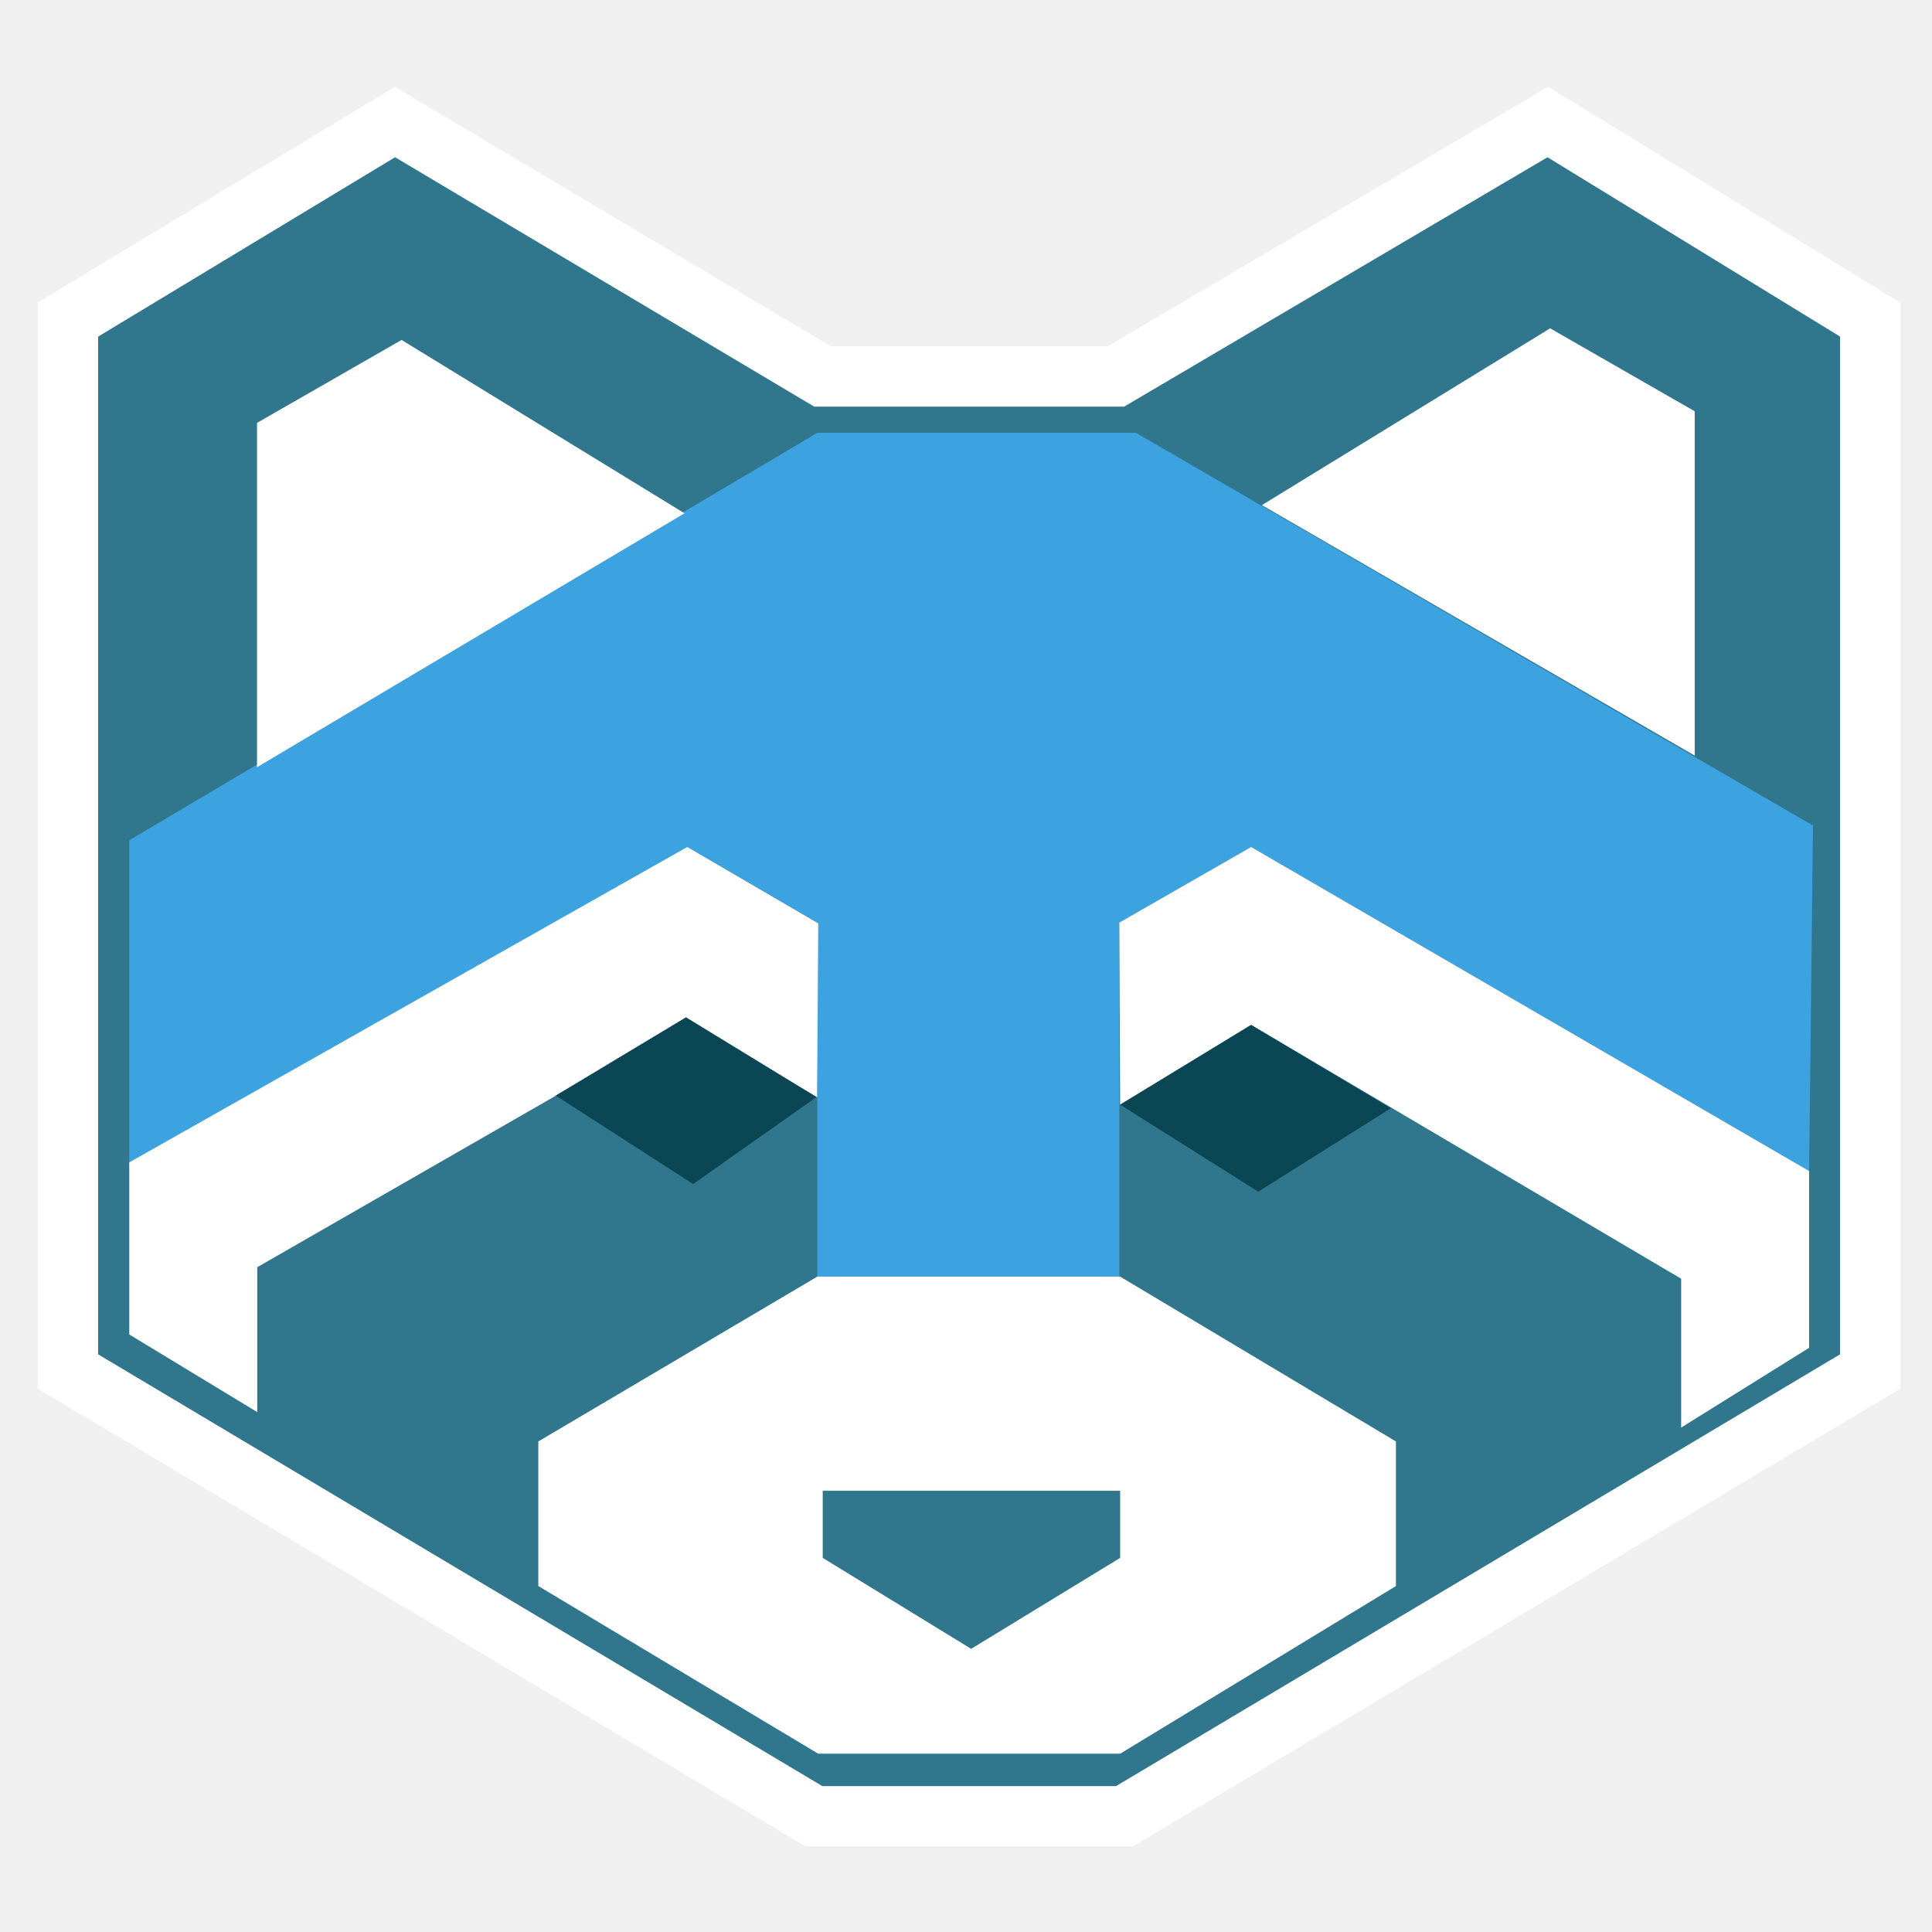
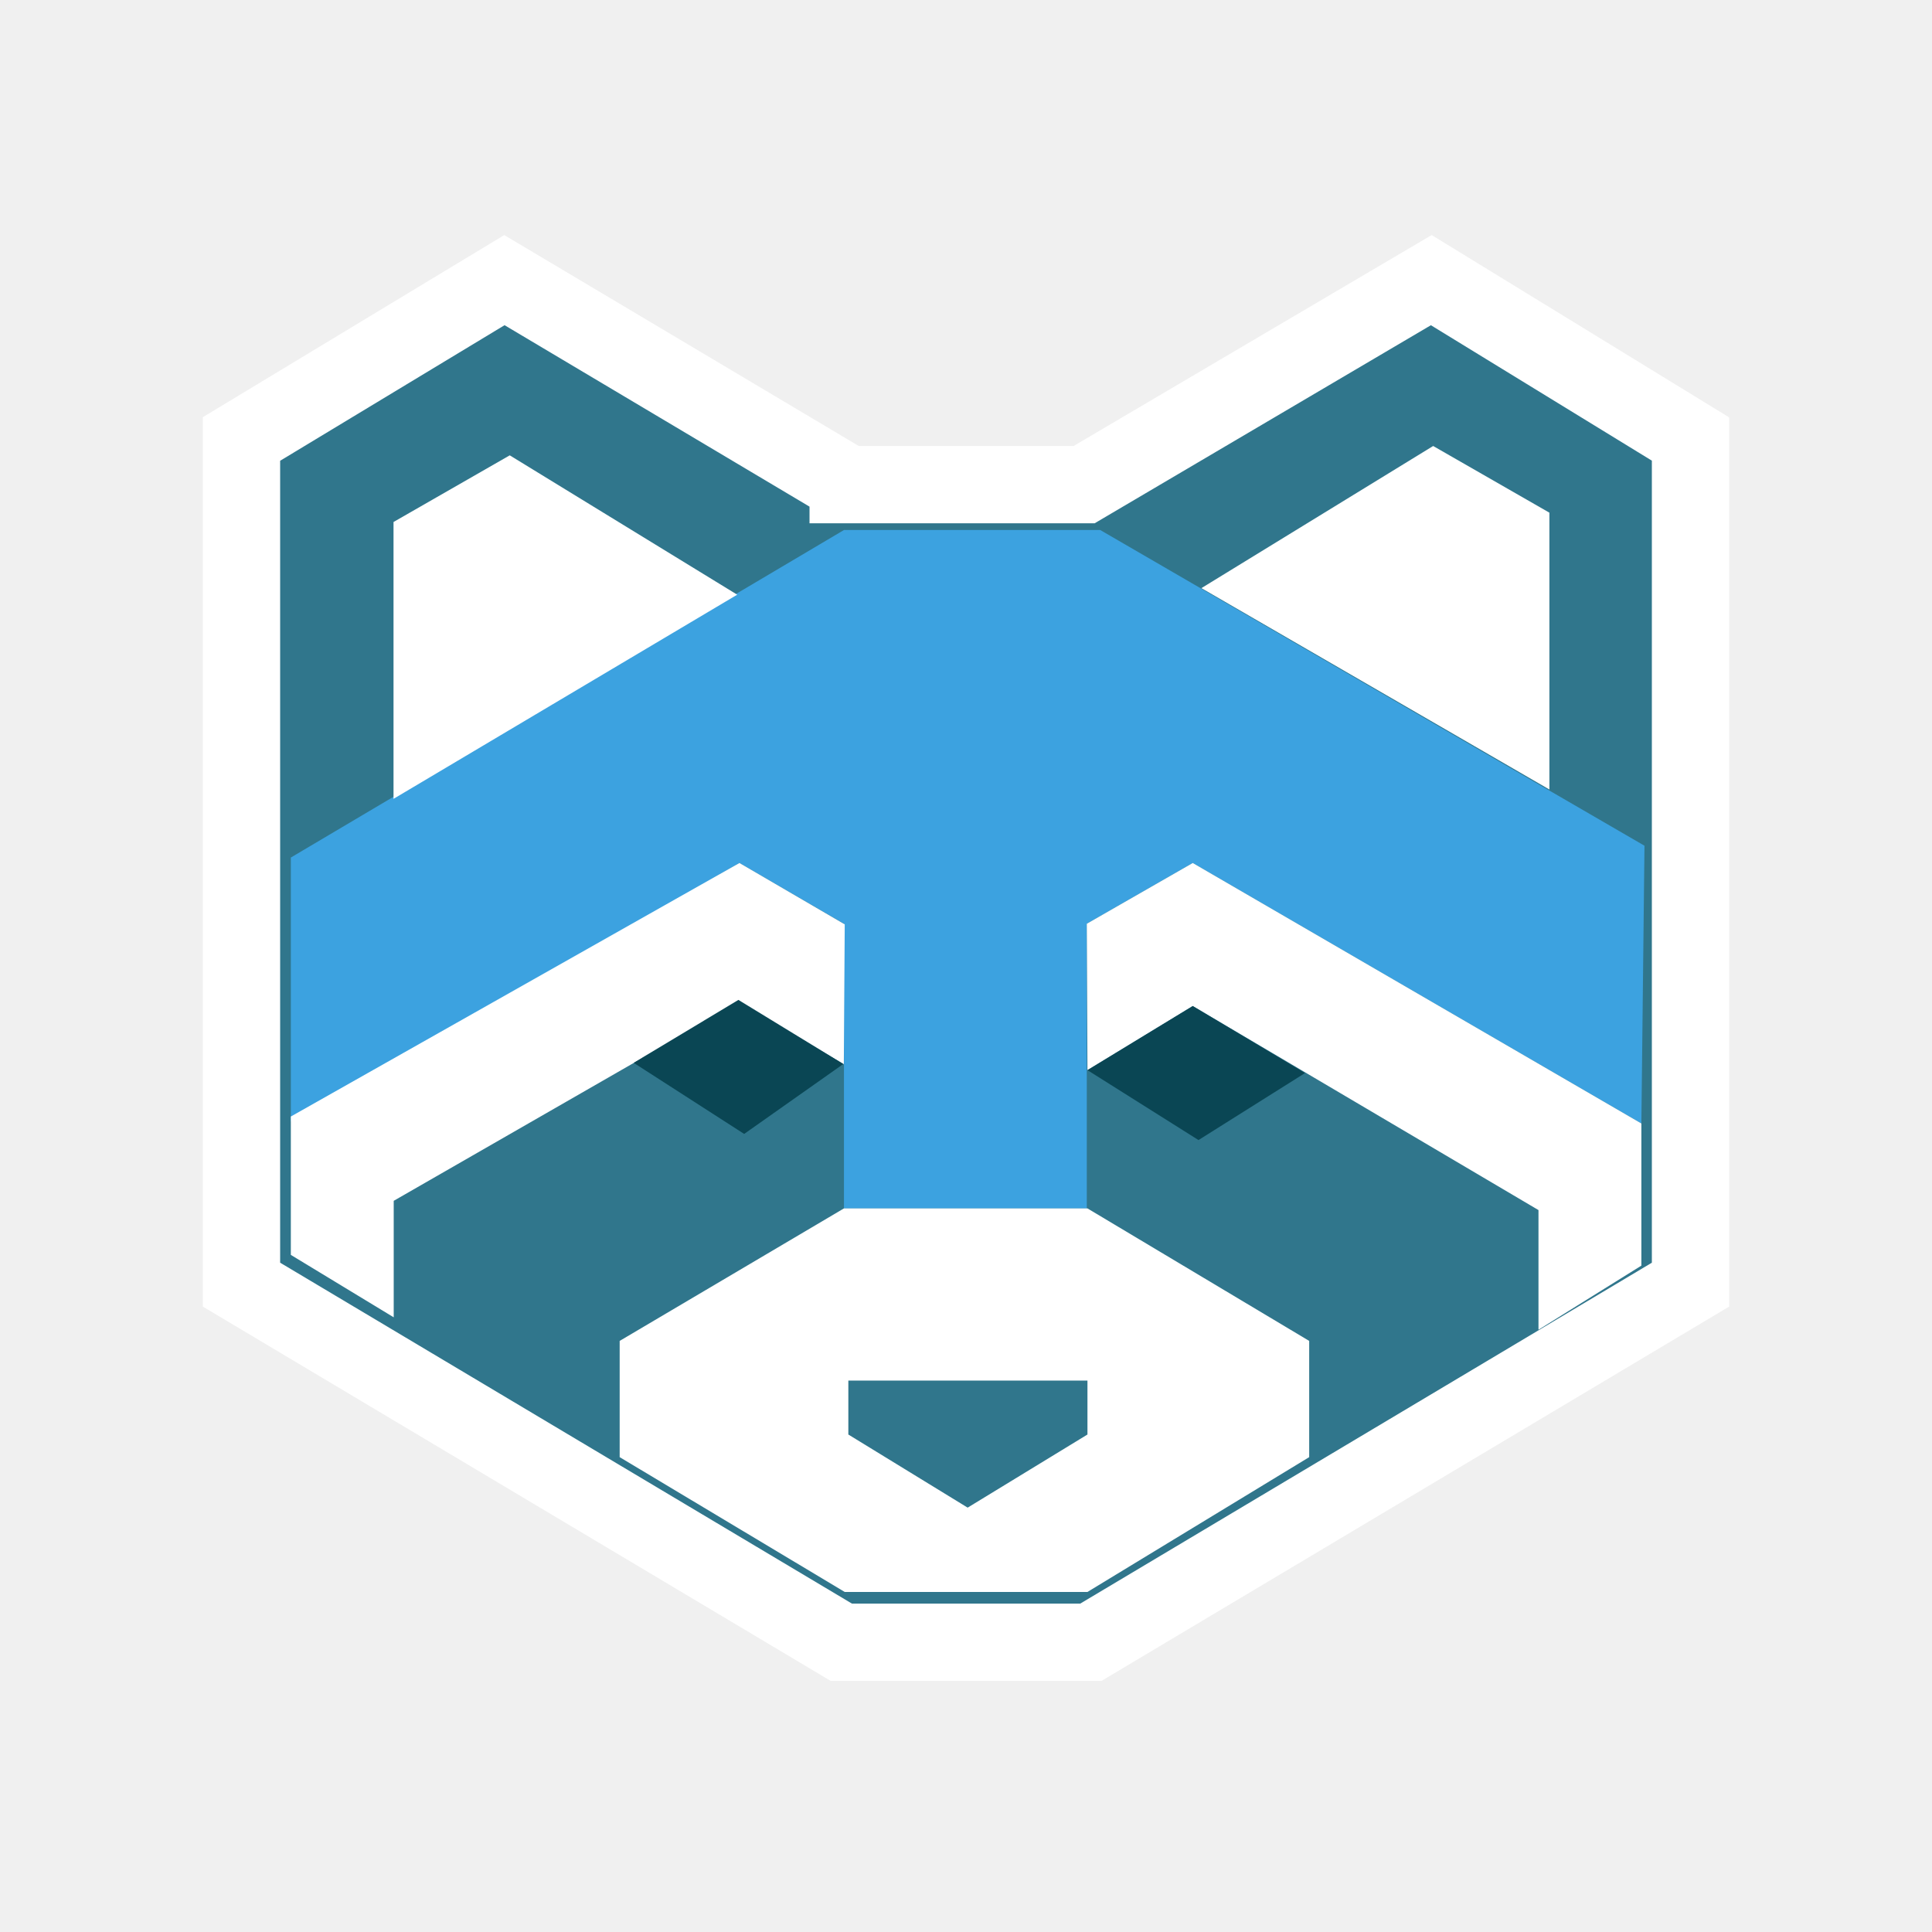
- <svg xmlns="http://www.w3.org/2000/svg" width="256" height="256">
-   <g fill="none">
-     <path fill="#30768C" stroke="#FFF" stroke-width="8" d="M108.986 49.881h38.881l57.228-33.71 42.721 26.186v139.371l-98.825 58.936h-41.134L9 181.728V42.348l43.333-26.176z" />
-     <path fill="#3CA2E0" d="M17.13 111.337v43.52l73.938-42.626 17.228 10.015v46.914h40.02v-46.914l17.463-10.015 73.939 42.934.513-45.776-89.704-52.036h-42.231z" />
-     <path fill="#FFF" d="M17.13 154.02v22.803l16.957 10.288v-19.199l56.981-32.733 17.205 10.217.149-23.051-17.354-10.114zm222.588 1.145v23.427l-16.957 10.57v-19.724l-56.981-33.63-17.354 10.565-.11-24.127 17.464-10.015zm-91.292 13.995L184.97 191v19.158l-36.544 22.218h-40.004l-37.094-22.218V191l36.968-21.841h40.13Zm0 28.378h-39.41v8.891l19.664 12.05 19.746-12.05v-8.89ZM34.055 101.661V56.033l19.156-10.989 37.487 22.969zm190.504-1.539V54.495l-19.156-10.99-38.196 23.427z" />
-     <path fill="#0A4654" d="m148.426 146.373 18.3 11.526 17.562-11.046-18.509-11.045zm-74.79-1.204 18.21 11.719 16.342-11.525-17.289-10.566z" />
-   </g>
+ <svg xmlns="http://www.w3.org/2000/svg" width="200" height="200" fill="none">
+   <path d="M87.801 50.173h24.421L148.167 29 175 45.447v87.539l-62.072 37.018H87.092L25 132.986V45.442L52.217 29l35.584 21.172Z" fill="#30768C" stroke="#fff" stroke-width="8" />
+   <path d="M30.107 88.773v27.335l46.44-26.773 10.82 6.29v29.467h25.137V95.625l10.969-6.29 46.441 26.966.322-28.752-56.343-32.683H87.368L30.107 88.773Z" fill="#3CA2E0" />
+   <path d="M30.107 115.583v14.323l10.65 6.462v-12.059l35.79-20.56 10.806 6.418.094-14.479-10.9-6.352-46.44 26.247Zm139.807.719v14.715l-10.651 6.639v-12.389l-35.79-21.123-10.9 6.636-.069-15.154 10.969-6.29 46.441 26.966Zm-57.341 8.791 22.954 13.717v12.033l-22.954 13.956H87.447l-23.299-13.956V138.81l23.22-13.718h25.205v.001Zm0 17.824H87.82v5.584l12.351 7.569 12.402-7.569v-5.584Zm-71.836-60.22v-28.66l12.032-6.901 23.546 14.426-35.578 21.135Zm119.656-.967V53.072l-12.032-6.903-23.991 14.714 36.023 20.847Z" fill="#fff" />
+   <path d="m112.573 110.78 11.495 7.239 11.03-6.938-11.625-6.937-10.9 6.636Zm-46.975-.757 11.438 7.361 10.264-7.239-10.86-6.636-10.842 6.514Z" fill="#0A4654" />
</svg>
